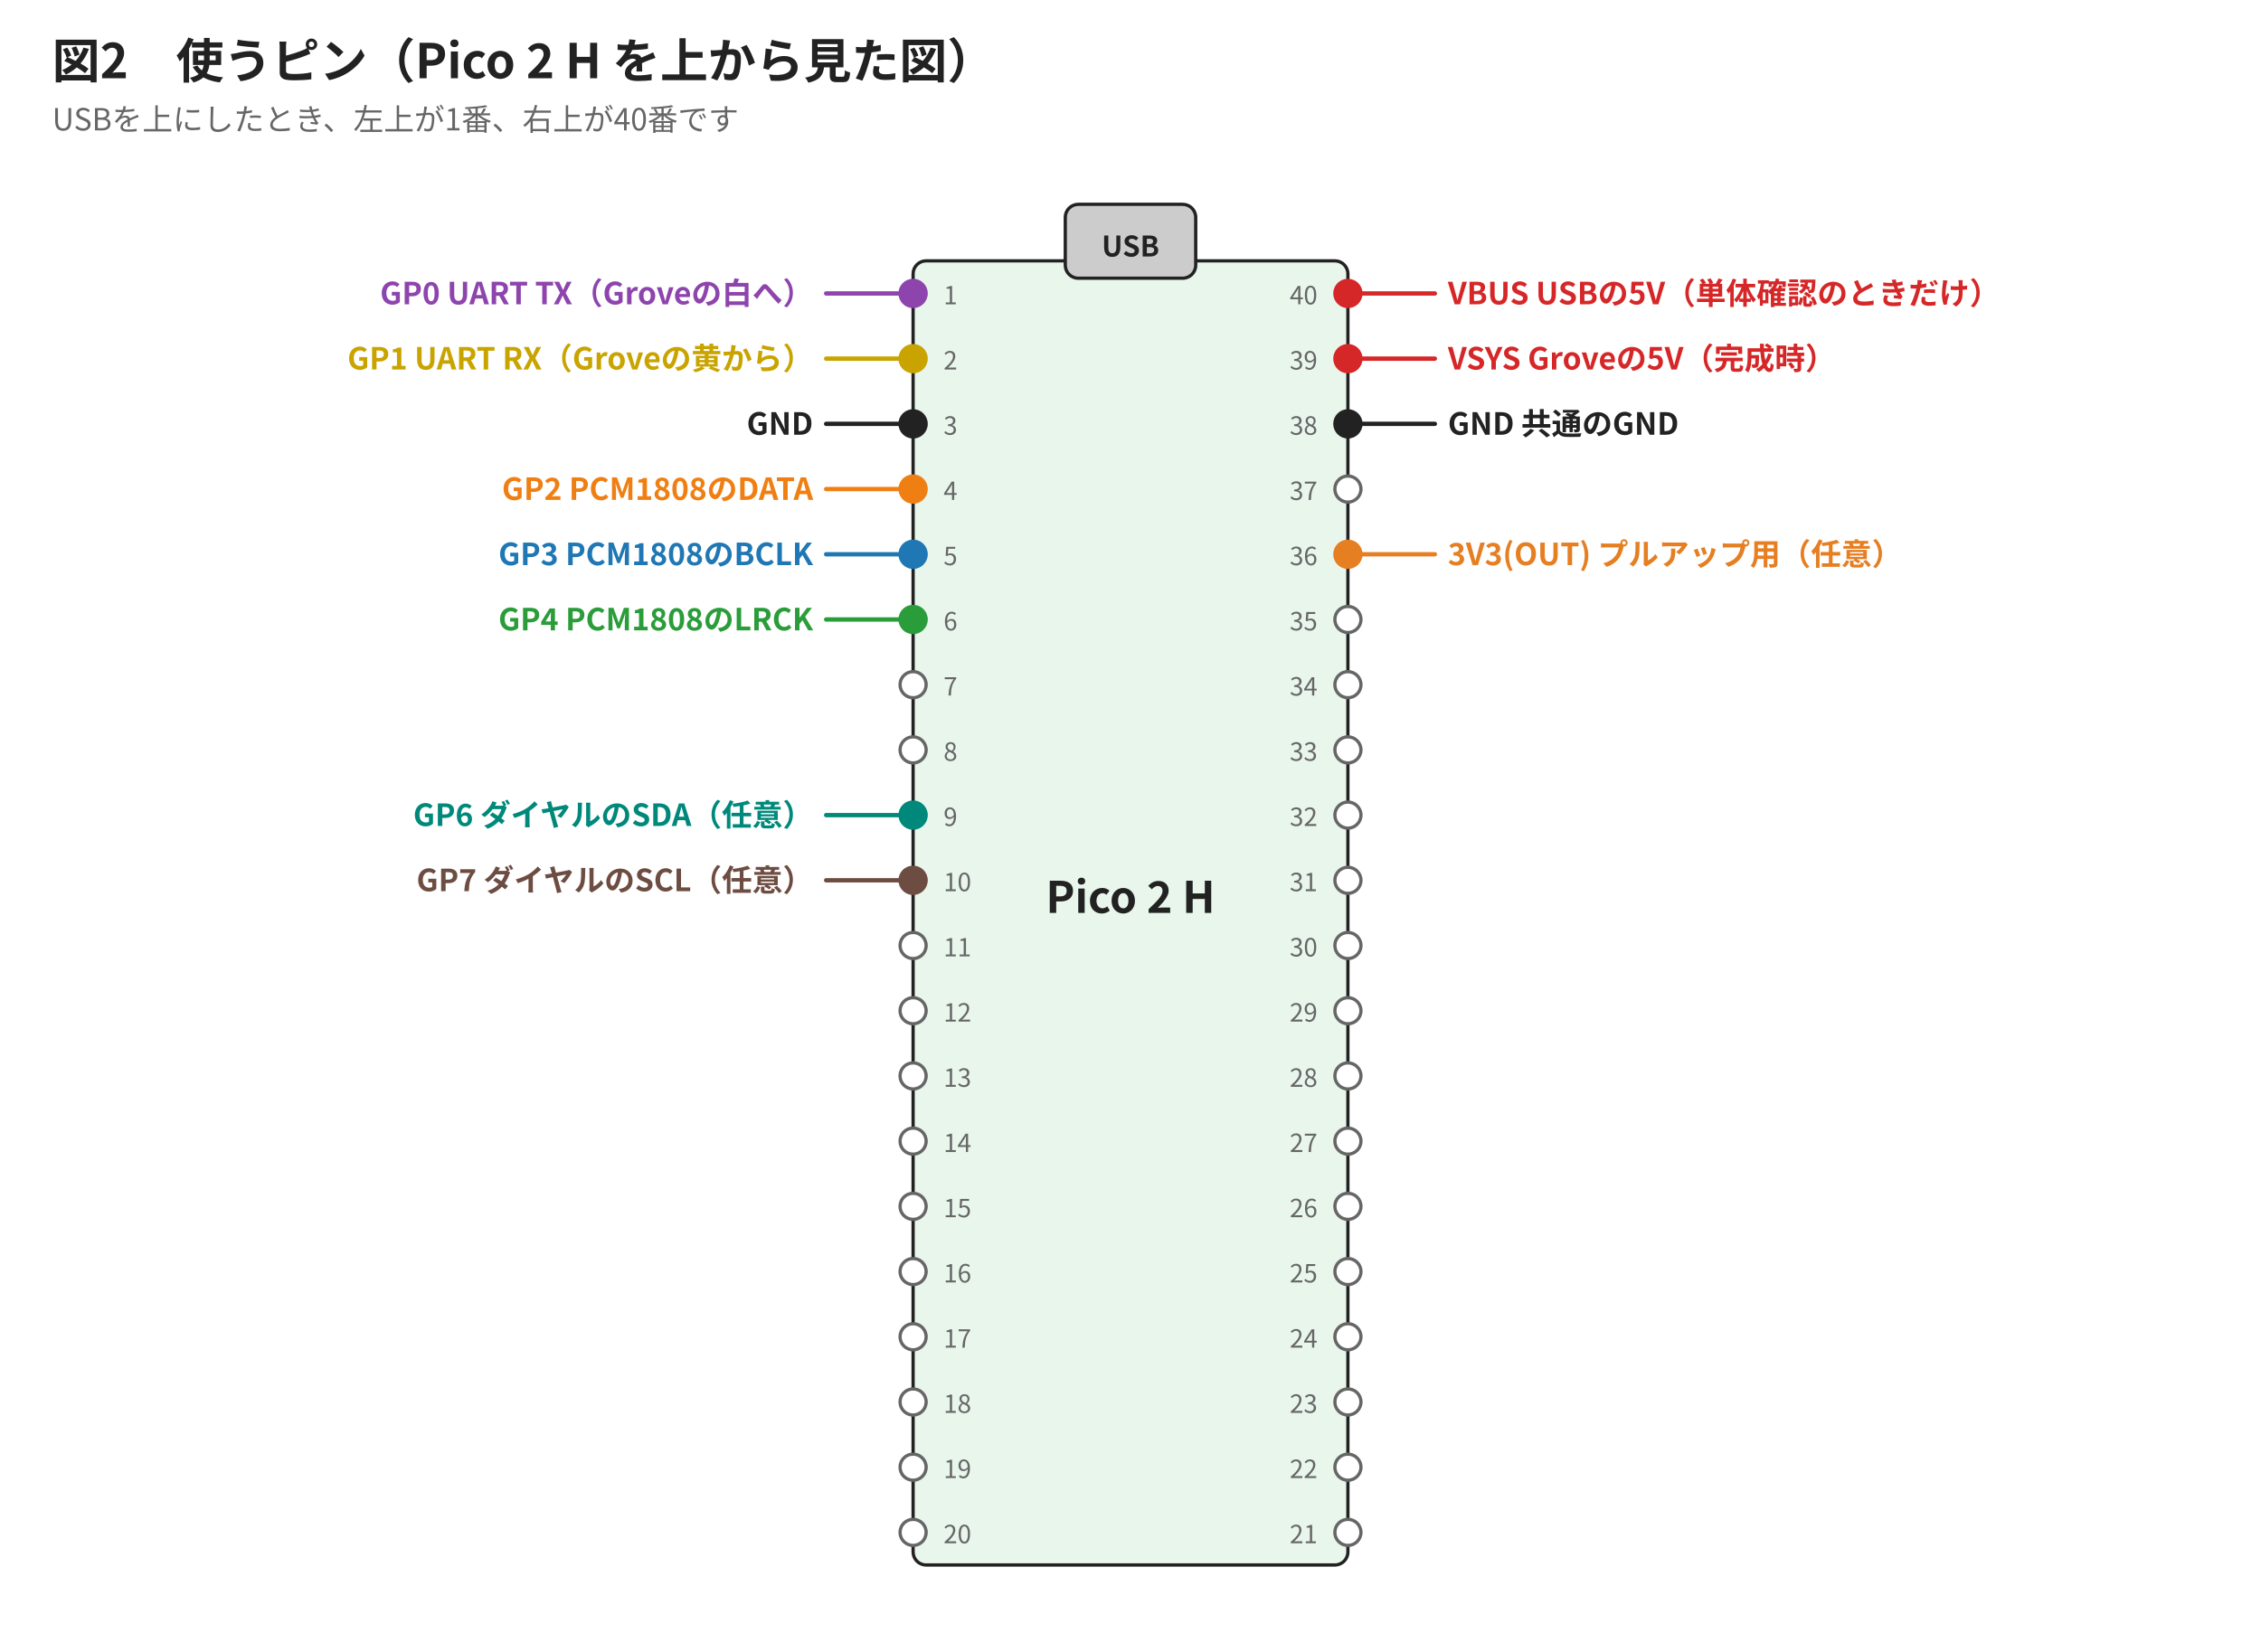
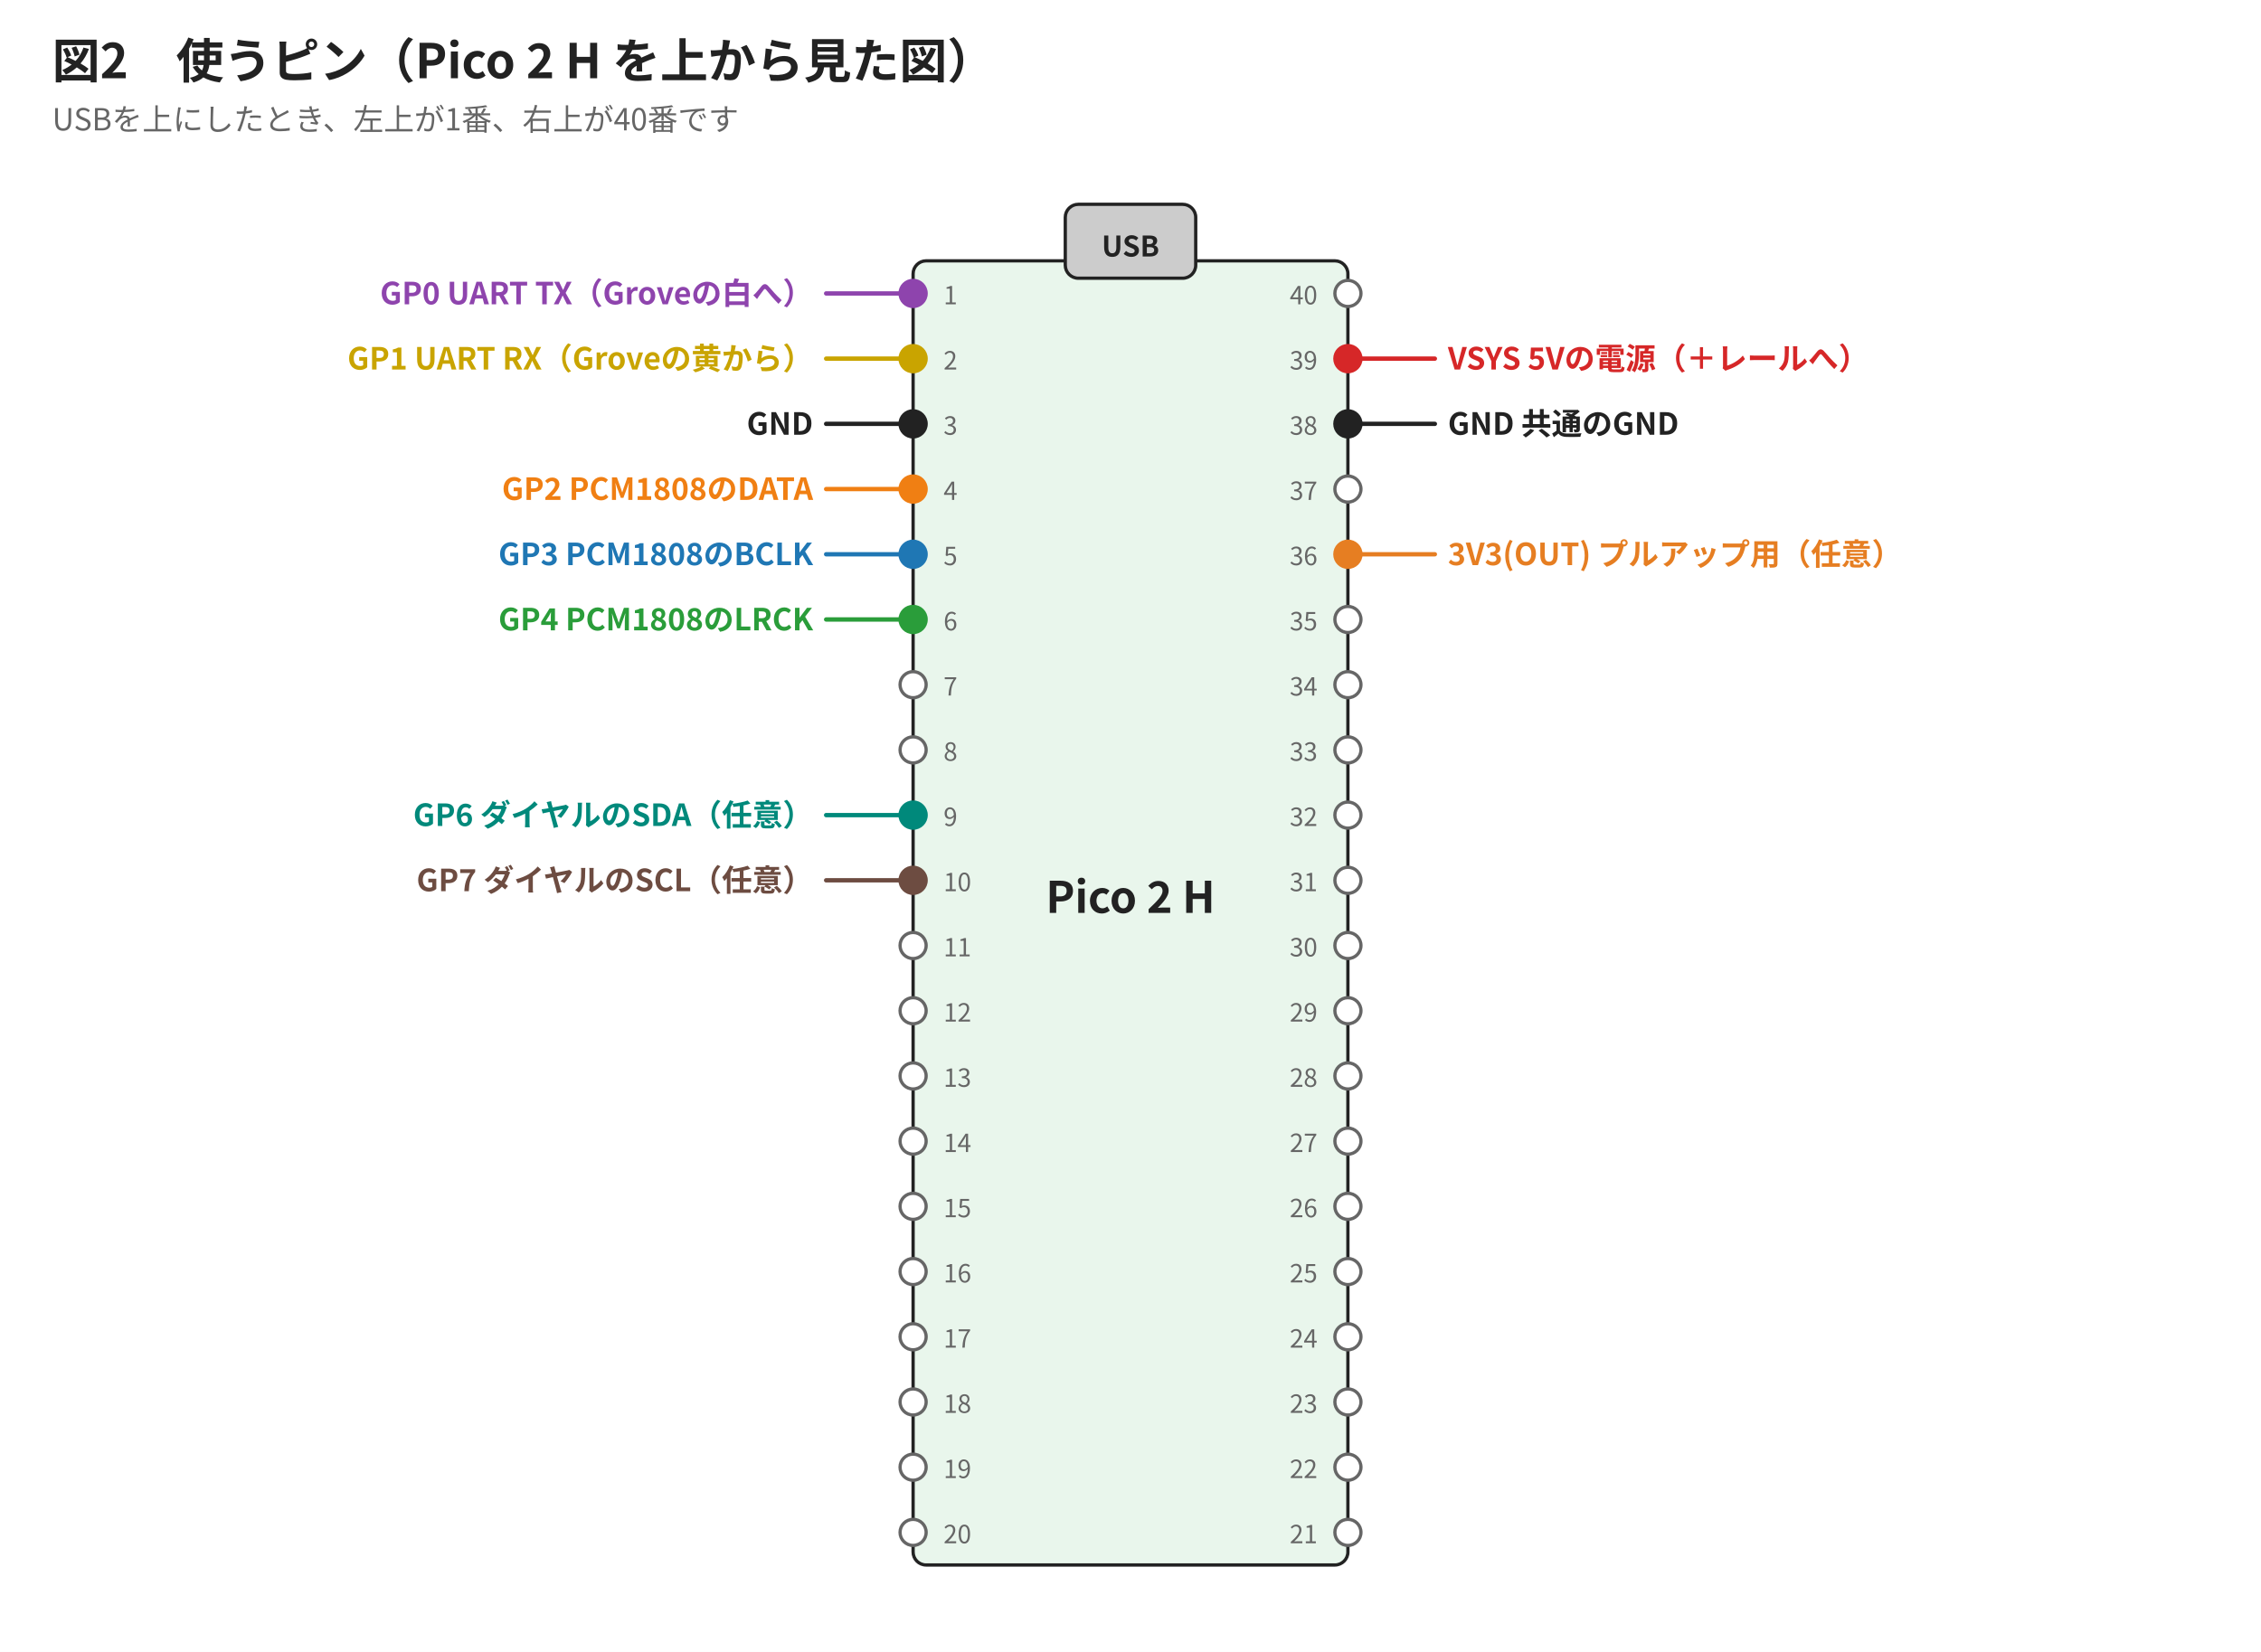
<svg xmlns="http://www.w3.org/2000/svg" viewBox="0 0 1040 760" width="1040" height="760" font-family="'Hiragino Sans','Hiragino Kaku Gothic ProN','Noto Sans CJK JP','Noto Sans JP','Yu Gothic',Meiryo,sans-serif" role="img" aria-label="Pico 2 H のピン">
  <rect width="1040" height="760" fill="#ffffff" />
  <text x="24" y="36" font-size="22" fill="#222" text-anchor="start" font-weight="700">図2　使うピン（Pico 2 H を上から見た図）</text>
  <text x="24" y="60" font-size="14" fill="#666" text-anchor="start">USBを上にしたとき、左上が1番、右上が40番です</text>
  <rect x="420" y="120" width="200" height="600" rx="6" fill="#e9f6ec" stroke="#222" stroke-width="1.5" />
  <rect x="490" y="94" width="60" height="34" rx="6" fill="#ccc" stroke="#222" stroke-width="1.5" />
  <text x="520" y="118" font-size="13" fill="#222" text-anchor="middle" font-weight="700">USB</text>
  <text x="520" y="420.0" font-size="20" fill="#222" text-anchor="middle" font-weight="700">Pico 2 H</text>
  <circle cx="420" cy="135" r="6" fill="#8e44ad" stroke="#8e44ad" stroke-width="1.5" />
  <text x="434" y="140" font-size="11.5" fill="#666" text-anchor="start">1</text>
  <line x1="414" y1="135" x2="380" y2="135" stroke="#8e44ad" stroke-width="2" stroke-linecap="round" />
  <text x="374" y="140" font-size="14" fill="#8e44ad" text-anchor="end" font-weight="700">GP0  UART TX（Groveの白へ）</text>
  <circle cx="420" cy="165" r="6" fill="#c9a400" stroke="#c9a400" stroke-width="1.5" />
  <text x="434" y="170" font-size="11.5" fill="#666" text-anchor="start">2</text>
  <line x1="414" y1="165" x2="380" y2="165" stroke="#c9a400" stroke-width="2" stroke-linecap="round" />
  <text x="374" y="170" font-size="14" fill="#c9a400" text-anchor="end" font-weight="700">GP1  UART RX（Groveの黄から）</text>
  <circle cx="420" cy="195" r="6" fill="#222222" stroke="#222222" stroke-width="1.5" />
  <text x="434" y="200" font-size="11.5" fill="#666" text-anchor="start">3</text>
  <line x1="414" y1="195" x2="380" y2="195" stroke="#222222" stroke-width="2" stroke-linecap="round" />
  <text x="374" y="200" font-size="14" fill="#222222" text-anchor="end" font-weight="700">GND  </text>
  <circle cx="420" cy="225" r="6" fill="#f07f13" stroke="#f07f13" stroke-width="1.5" />
  <text x="434" y="230" font-size="11.5" fill="#666" text-anchor="start">4</text>
  <line x1="414" y1="225" x2="380" y2="225" stroke="#f07f13" stroke-width="2" stroke-linecap="round" />
  <text x="374" y="230" font-size="14" fill="#f07f13" text-anchor="end" font-weight="700">GP2  PCM1808のDATA</text>
  <circle cx="420" cy="255" r="6" fill="#1f77b4" stroke="#1f77b4" stroke-width="1.5" />
  <text x="434" y="260" font-size="11.5" fill="#666" text-anchor="start">5</text>
  <line x1="414" y1="255" x2="380" y2="255" stroke="#1f77b4" stroke-width="2" stroke-linecap="round" />
  <text x="374" y="260" font-size="14" fill="#1f77b4" text-anchor="end" font-weight="700">GP3  PCM1808のBCLK</text>
  <circle cx="420" cy="285" r="6" fill="#2a9d3a" stroke="#2a9d3a" stroke-width="1.5" />
  <text x="434" y="290" font-size="11.5" fill="#666" text-anchor="start">6</text>
  <line x1="414" y1="285" x2="380" y2="285" stroke="#2a9d3a" stroke-width="2" stroke-linecap="round" />
  <text x="374" y="290" font-size="14" fill="#2a9d3a" text-anchor="end" font-weight="700">GP4  PCM1808のLRCK</text>
  <circle cx="420" cy="315" r="6" fill="#fff" stroke="#666" stroke-width="1.5" />
  <text x="434" y="320" font-size="11.5" fill="#666" text-anchor="start">7</text>
  <circle cx="420" cy="345" r="6" fill="#fff" stroke="#666" stroke-width="1.5" />
  <text x="434" y="350" font-size="11.5" fill="#666" text-anchor="start">8</text>
  <circle cx="420" cy="375" r="6" fill="#00897b" stroke="#00897b" stroke-width="1.5" />
  <text x="434" y="380" font-size="11.5" fill="#666" text-anchor="start">9</text>
  <line x1="414" y1="375" x2="380" y2="375" stroke="#00897b" stroke-width="2" stroke-linecap="round" />
  <text x="374" y="380" font-size="14" fill="#00897b" text-anchor="end" font-weight="700">GP6  ダイヤルのSDA（任意）</text>
  <circle cx="420" cy="405" r="6" fill="#6d4c41" stroke="#6d4c41" stroke-width="1.5" />
  <text x="434" y="410" font-size="11.5" fill="#666" text-anchor="start">10</text>
  <line x1="414" y1="405" x2="380" y2="405" stroke="#6d4c41" stroke-width="2" stroke-linecap="round" />
  <text x="374" y="410" font-size="14" fill="#6d4c41" text-anchor="end" font-weight="700">GP7  ダイヤルのSCL（任意）</text>
  <circle cx="420" cy="435" r="6" fill="#fff" stroke="#666" stroke-width="1.5" />
  <text x="434" y="440" font-size="11.5" fill="#666" text-anchor="start">11</text>
  <circle cx="420" cy="465" r="6" fill="#fff" stroke="#666" stroke-width="1.5" />
  <text x="434" y="470" font-size="11.5" fill="#666" text-anchor="start">12</text>
  <circle cx="420" cy="495" r="6" fill="#fff" stroke="#666" stroke-width="1.5" />
  <text x="434" y="500" font-size="11.5" fill="#666" text-anchor="start">13</text>
  <circle cx="420" cy="525" r="6" fill="#fff" stroke="#666" stroke-width="1.5" />
  <text x="434" y="530" font-size="11.5" fill="#666" text-anchor="start">14</text>
  <circle cx="420" cy="555" r="6" fill="#fff" stroke="#666" stroke-width="1.5" />
  <text x="434" y="560" font-size="11.5" fill="#666" text-anchor="start">15</text>
  <circle cx="420" cy="585" r="6" fill="#fff" stroke="#666" stroke-width="1.5" />
  <text x="434" y="590" font-size="11.5" fill="#666" text-anchor="start">16</text>
  <circle cx="420" cy="615" r="6" fill="#fff" stroke="#666" stroke-width="1.5" />
  <text x="434" y="620" font-size="11.5" fill="#666" text-anchor="start">17</text>
  <circle cx="420" cy="645" r="6" fill="#fff" stroke="#666" stroke-width="1.5" />
  <text x="434" y="650" font-size="11.5" fill="#666" text-anchor="start">18</text>
  <circle cx="420" cy="675" r="6" fill="#fff" stroke="#666" stroke-width="1.5" />
  <text x="434" y="680" font-size="11.5" fill="#666" text-anchor="start">19</text>
  <circle cx="420" cy="705" r="6" fill="#fff" stroke="#666" stroke-width="1.5" />
  <text x="434" y="710" font-size="11.5" fill="#666" text-anchor="start">20</text>
-   <circle cx="620" cy="135" r="6" fill="#d62728" stroke="#d62728" stroke-width="1.5" />
+   <circle cx="620" cy="135" r="6" fill="#fff" stroke="#666" stroke-width="1.5" />
  <text x="606" y="140" font-size="11.5" fill="#666" text-anchor="end">40</text>
-   <line x1="626" y1="135" x2="660" y2="135" stroke="#d62728" stroke-width="2" stroke-linecap="round" />
-   <text x="666" y="140" font-size="14" fill="#d62728" text-anchor="start" font-weight="700">VBUS  USBの5V（単体確認のときだけ）</text>
  <circle cx="620" cy="165" r="6" fill="#d62728" stroke="#d62728" stroke-width="1.5" />
  <text x="606" y="170" font-size="11.5" fill="#666" text-anchor="end">39</text>
  <line x1="626" y1="165" x2="660" y2="165" stroke="#d62728" stroke-width="2" stroke-linecap="round" />
-   <text x="666" y="170" font-size="14" fill="#d62728" text-anchor="start" font-weight="700">VSYS  Groveの5V（完成時）</text>
+   <text x="666" y="170" font-size="14" fill="#d62728" text-anchor="start" font-weight="700">VSYS  5Vの電源（＋レールへ）</text>
  <circle cx="620" cy="195" r="6" fill="#222222" stroke="#222222" stroke-width="1.5" />
  <text x="606" y="200" font-size="11.5" fill="#666" text-anchor="end">38</text>
  <line x1="626" y1="195" x2="660" y2="195" stroke="#222222" stroke-width="2" stroke-linecap="round" />
  <text x="666" y="200" font-size="14" fill="#222222" text-anchor="start" font-weight="700">GND  共通のGND</text>
  <circle cx="620" cy="225" r="6" fill="#fff" stroke="#666" stroke-width="1.5" />
  <text x="606" y="230" font-size="11.5" fill="#666" text-anchor="end">37</text>
  <circle cx="620" cy="255" r="6" fill="#e67e22" stroke="#e67e22" stroke-width="1.5" />
  <text x="606" y="260" font-size="11.5" fill="#666" text-anchor="end">36</text>
  <line x1="626" y1="255" x2="660" y2="255" stroke="#e67e22" stroke-width="2" stroke-linecap="round" />
  <text x="666" y="260" font-size="14" fill="#e67e22" text-anchor="start" font-weight="700">3V3(OUT)  プルアップ用（任意）</text>
  <circle cx="620" cy="285" r="6" fill="#fff" stroke="#666" stroke-width="1.5" />
  <text x="606" y="290" font-size="11.5" fill="#666" text-anchor="end">35</text>
  <circle cx="620" cy="315" r="6" fill="#fff" stroke="#666" stroke-width="1.5" />
  <text x="606" y="320" font-size="11.5" fill="#666" text-anchor="end">34</text>
  <circle cx="620" cy="345" r="6" fill="#fff" stroke="#666" stroke-width="1.5" />
  <text x="606" y="350" font-size="11.5" fill="#666" text-anchor="end">33</text>
  <circle cx="620" cy="375" r="6" fill="#fff" stroke="#666" stroke-width="1.5" />
  <text x="606" y="380" font-size="11.5" fill="#666" text-anchor="end">32</text>
  <circle cx="620" cy="405" r="6" fill="#fff" stroke="#666" stroke-width="1.5" />
  <text x="606" y="410" font-size="11.5" fill="#666" text-anchor="end">31</text>
  <circle cx="620" cy="435" r="6" fill="#fff" stroke="#666" stroke-width="1.5" />
  <text x="606" y="440" font-size="11.5" fill="#666" text-anchor="end">30</text>
  <circle cx="620" cy="465" r="6" fill="#fff" stroke="#666" stroke-width="1.5" />
  <text x="606" y="470" font-size="11.5" fill="#666" text-anchor="end">29</text>
  <circle cx="620" cy="495" r="6" fill="#fff" stroke="#666" stroke-width="1.5" />
  <text x="606" y="500" font-size="11.5" fill="#666" text-anchor="end">28</text>
  <circle cx="620" cy="525" r="6" fill="#fff" stroke="#666" stroke-width="1.5" />
  <text x="606" y="530" font-size="11.5" fill="#666" text-anchor="end">27</text>
  <circle cx="620" cy="555" r="6" fill="#fff" stroke="#666" stroke-width="1.5" />
  <text x="606" y="560" font-size="11.5" fill="#666" text-anchor="end">26</text>
  <circle cx="620" cy="585" r="6" fill="#fff" stroke="#666" stroke-width="1.5" />
  <text x="606" y="590" font-size="11.5" fill="#666" text-anchor="end">25</text>
  <circle cx="620" cy="615" r="6" fill="#fff" stroke="#666" stroke-width="1.5" />
  <text x="606" y="620" font-size="11.5" fill="#666" text-anchor="end">24</text>
  <circle cx="620" cy="645" r="6" fill="#fff" stroke="#666" stroke-width="1.5" />
  <text x="606" y="650" font-size="11.5" fill="#666" text-anchor="end">23</text>
  <circle cx="620" cy="675" r="6" fill="#fff" stroke="#666" stroke-width="1.5" />
  <text x="606" y="680" font-size="11.5" fill="#666" text-anchor="end">22</text>
  <circle cx="620" cy="705" r="6" fill="#fff" stroke="#666" stroke-width="1.5" />
  <text x="606" y="710" font-size="11.5" fill="#666" text-anchor="end">21</text>
</svg>
